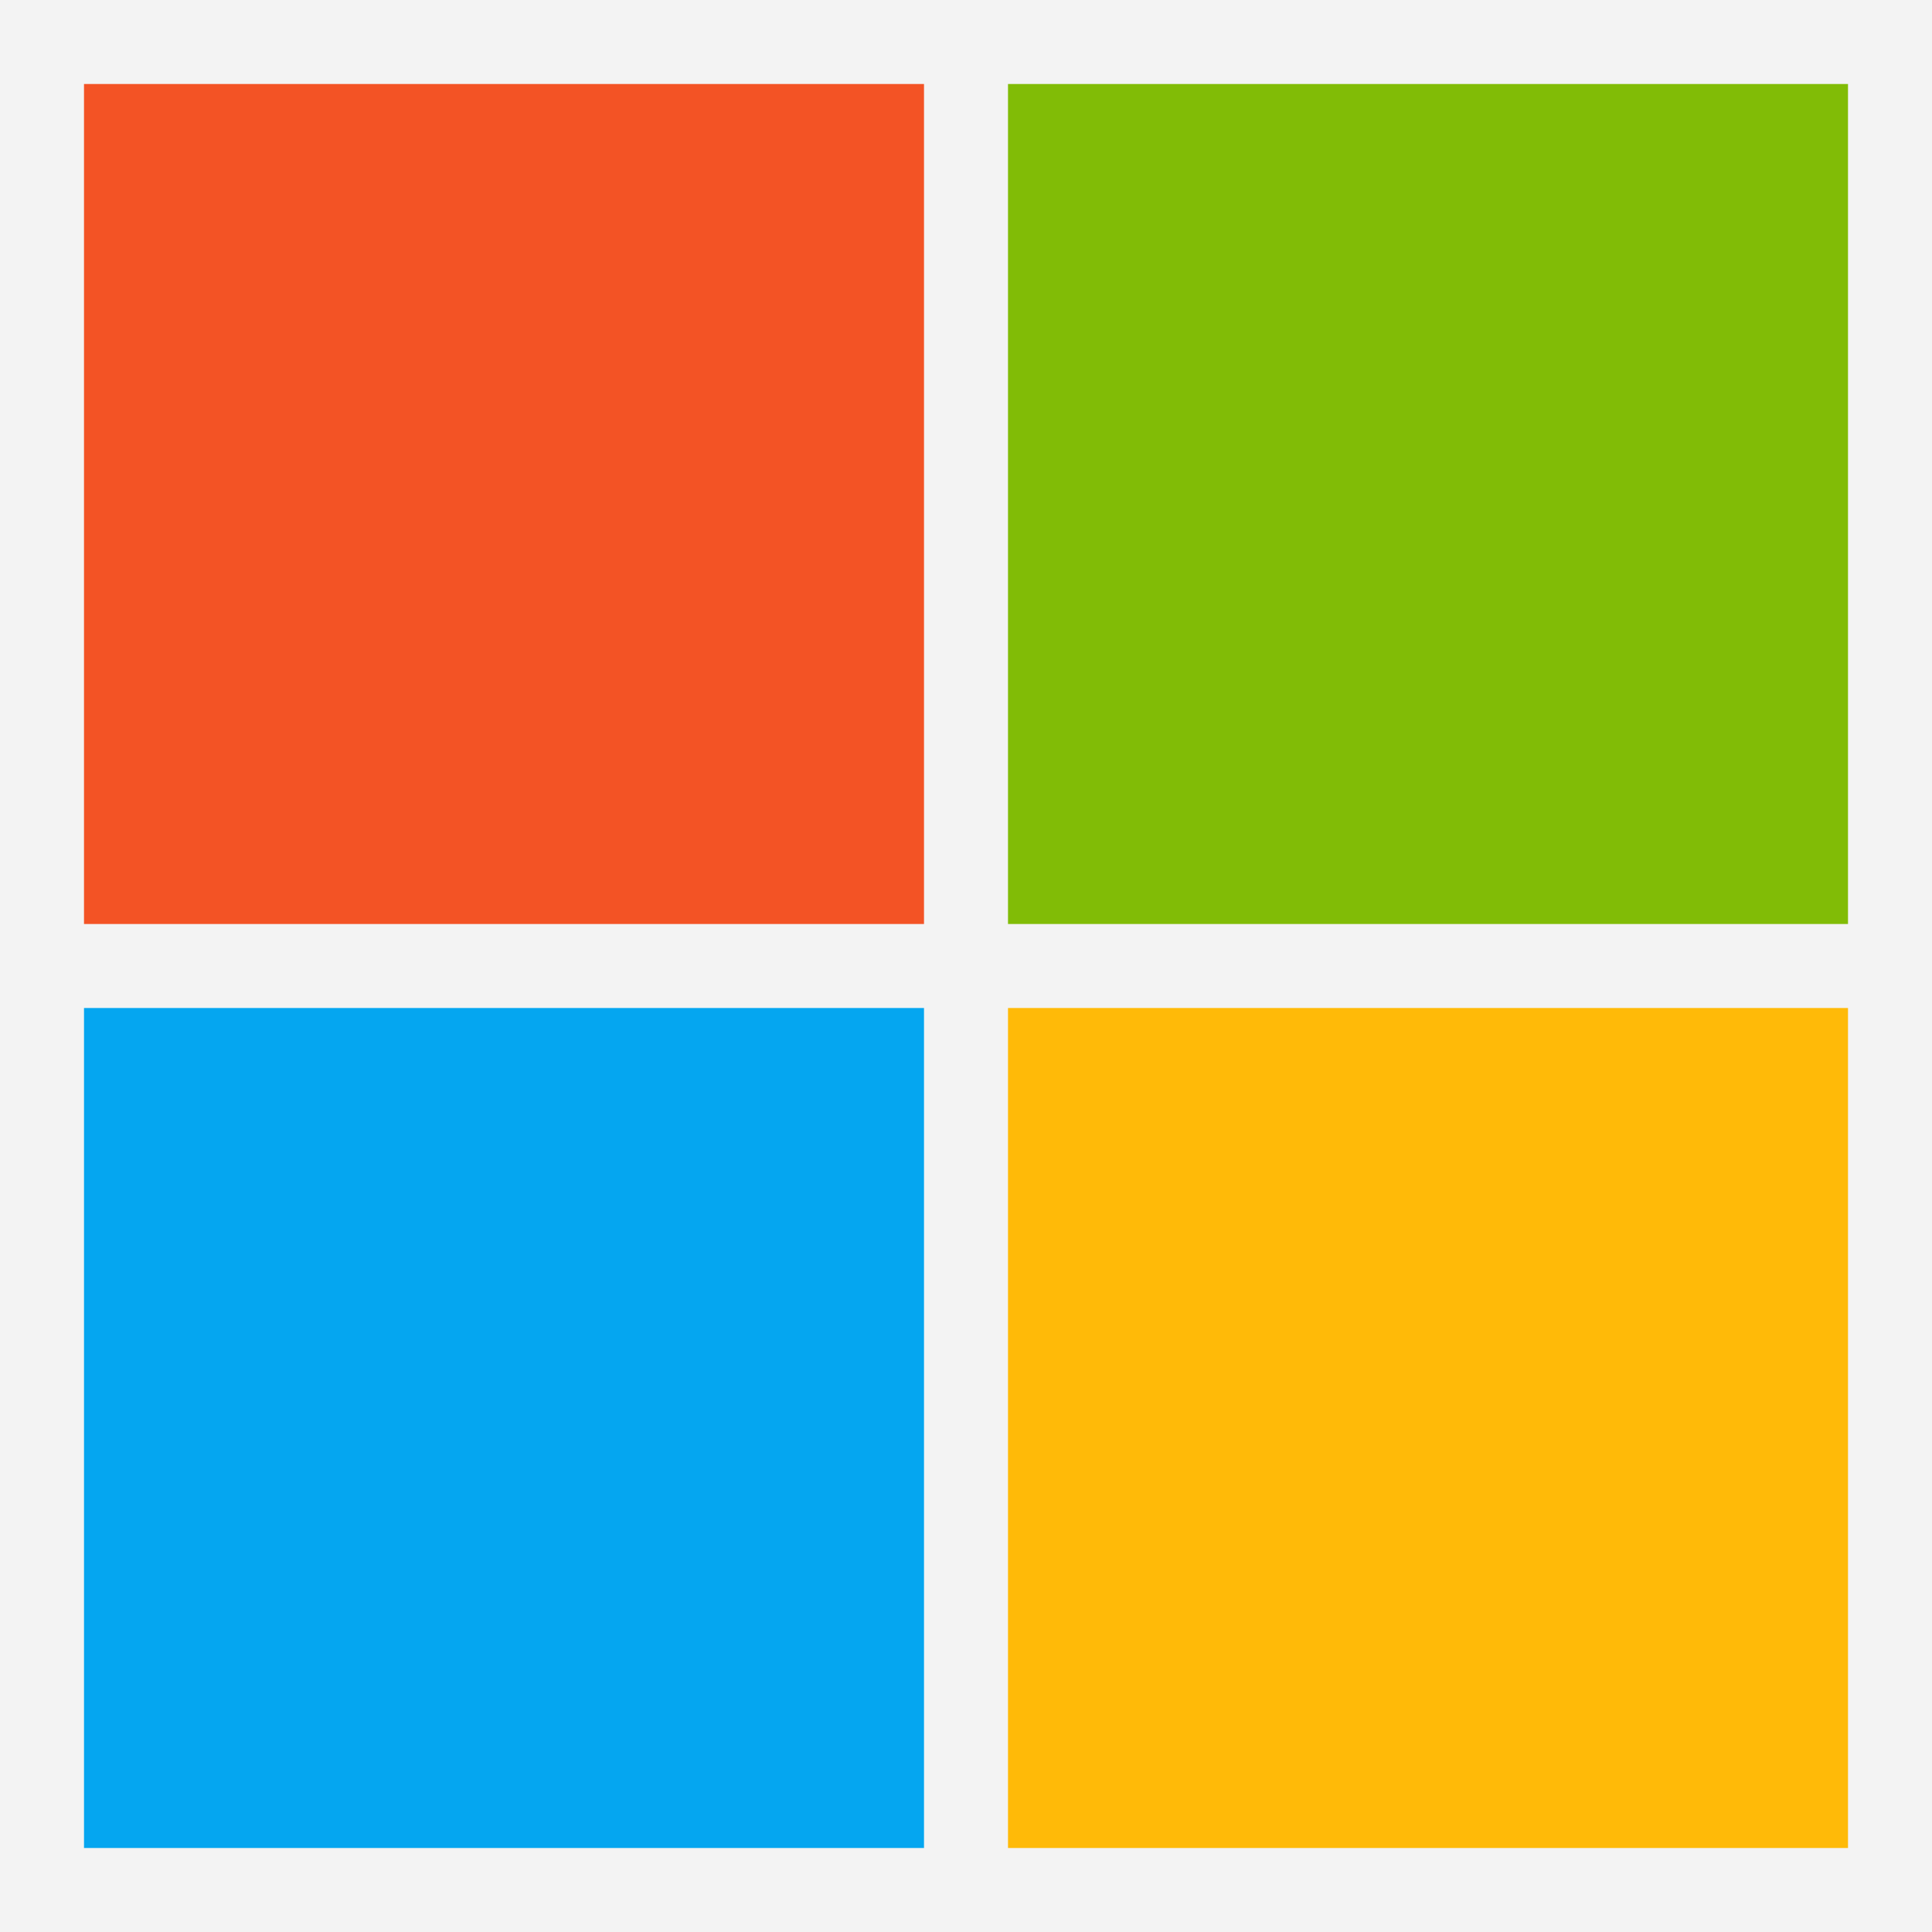
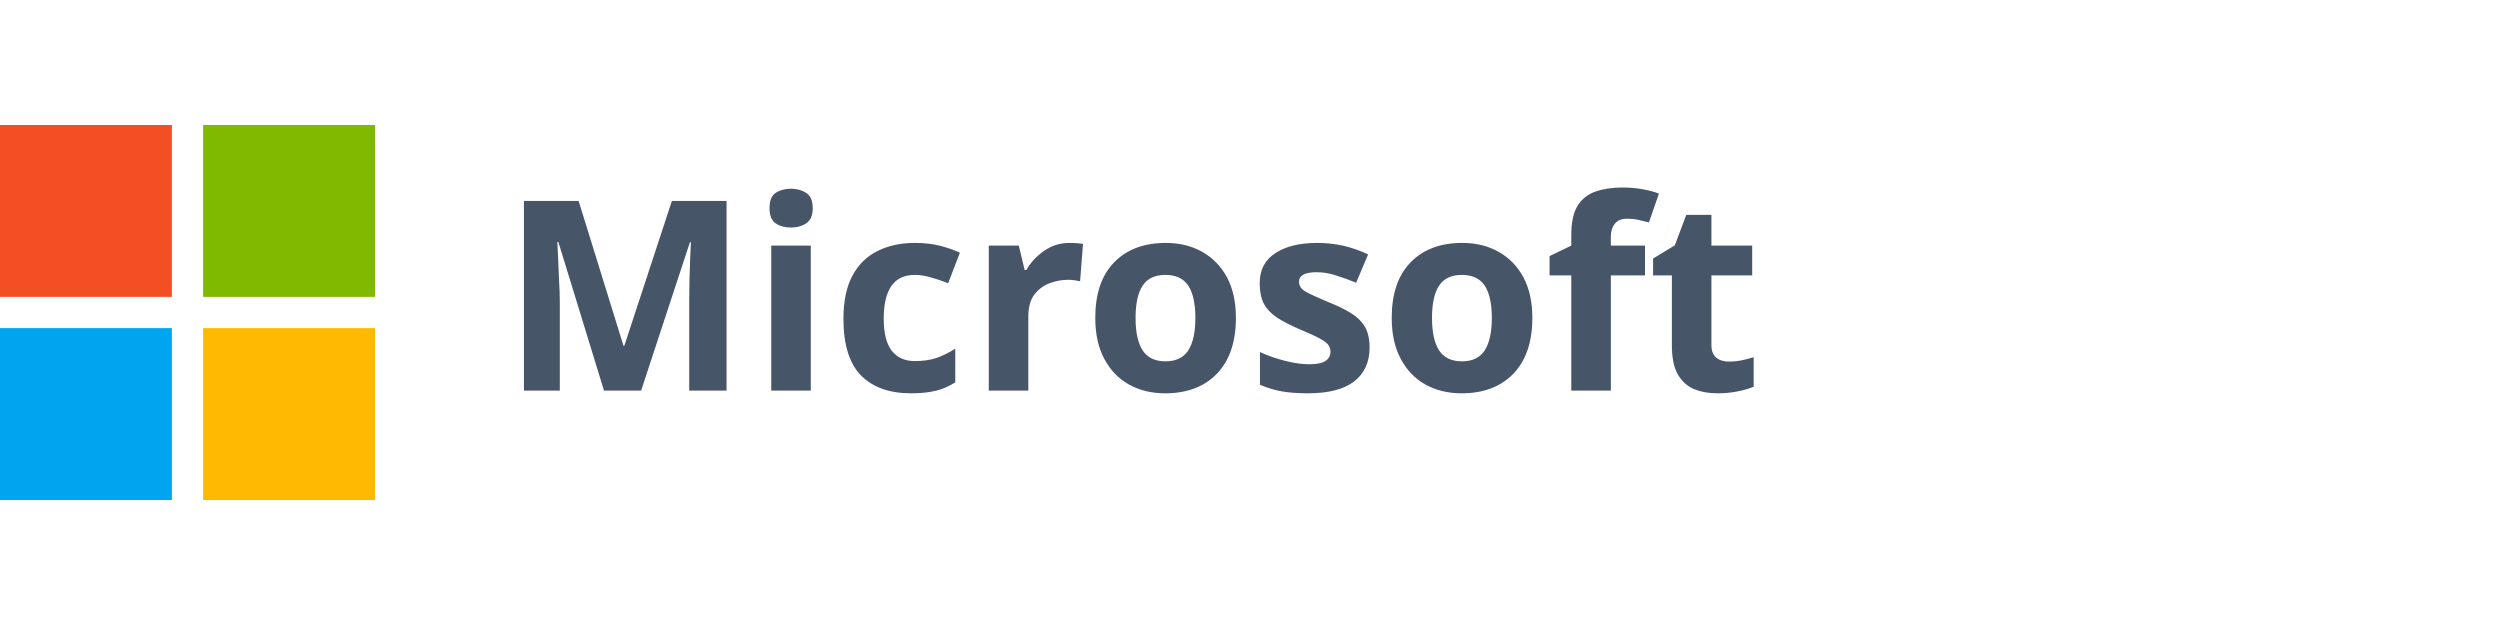
- <svg xmlns="http://www.w3.org/2000/svg" viewBox="0 0 23 23">
-   <path fill="#f3f3f3" d="M0 0h23v23H0z" />
-   <path fill="#f35325" d="M1 1h10v10H1z" />
-   <path fill="#81bc06" d="M12 1h10v10H12z" />
-   <path fill="#05a6f0" d="M1 12h10v10H1z" />
-   <path fill="#ffba08" d="M12 12h10v10H12z" />
+ <svg xmlns="http://www.w3.org/2000/svg" viewBox="0 0 160 40" width="160" height="40">
+   <g transform="translate(0, 8)">
+     <rect x="0" y="0" width="11" height="11" fill="#F25022" />
+     <rect x="13" y="0" width="11" height="11" fill="#7FBA00" />
+     <rect x="0" y="13" width="11" height="11" fill="#00A4EF" />
+     <rect x="13" y="13" width="11" height="11" fill="#FFB900" />
+   </g>
+   <text x="32" y="25" font-family="'Segoe UI', -apple-system, sans-serif" font-weight="600" font-size="17" fill="#475569">Microsoft</text>
</svg>
